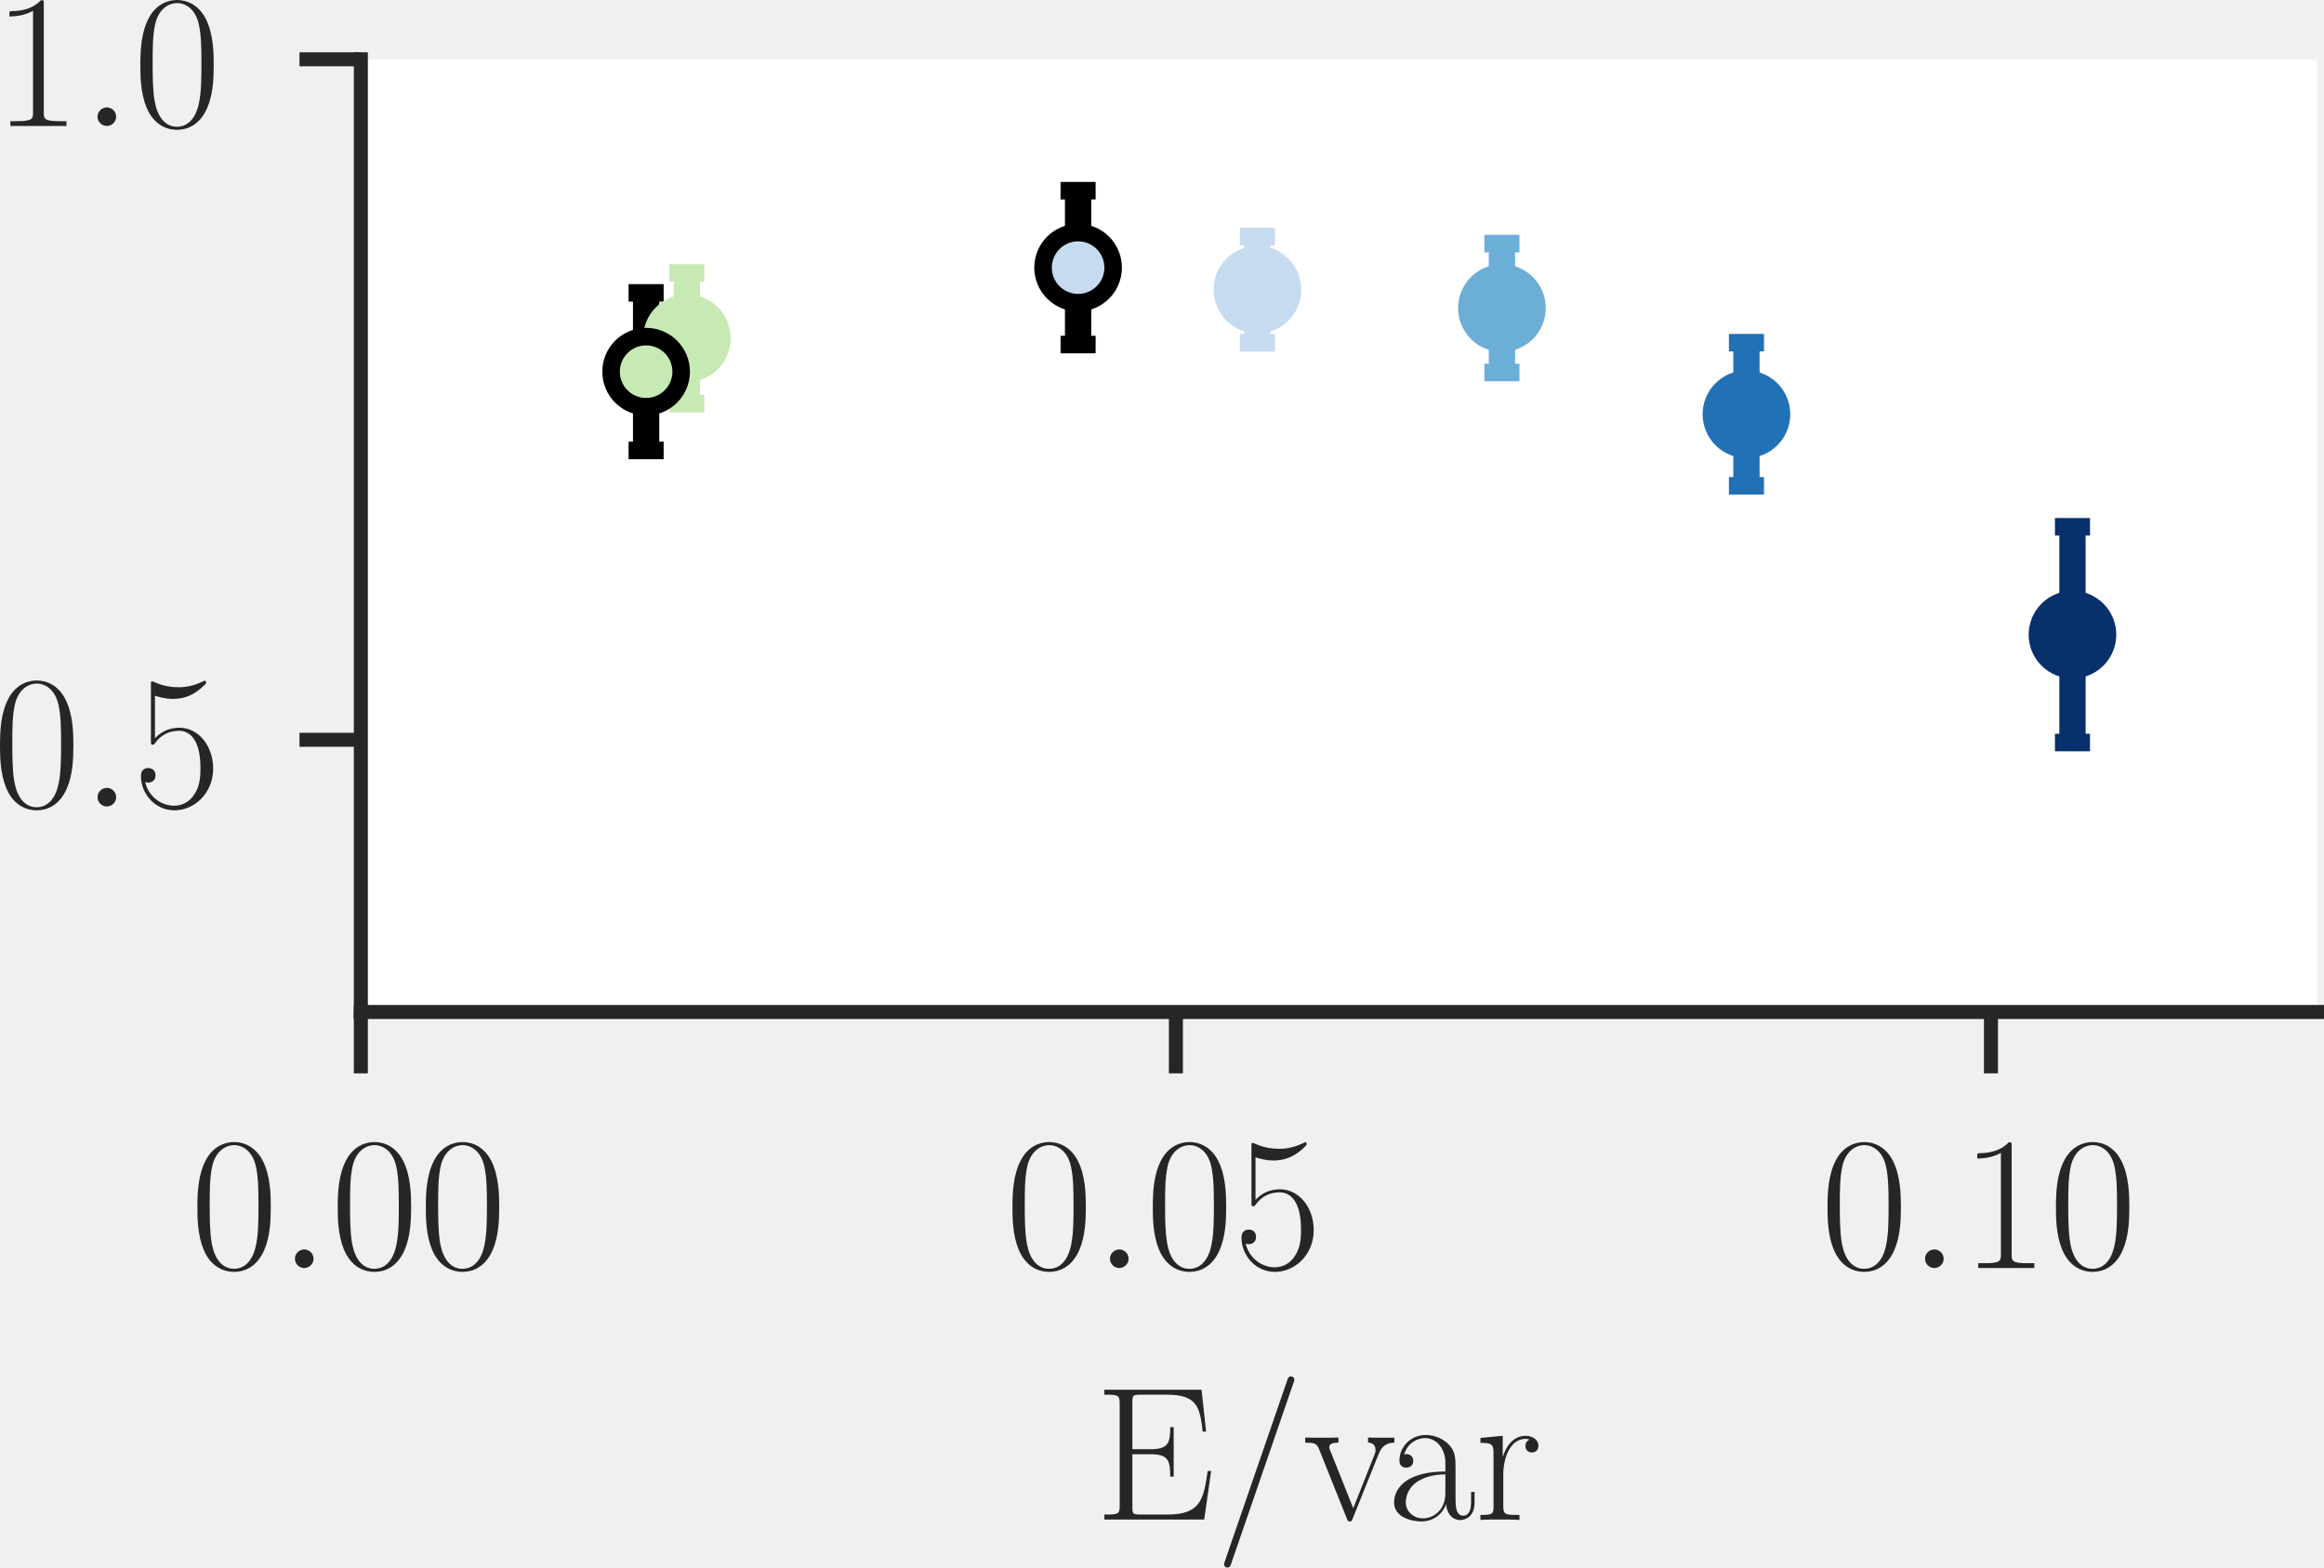
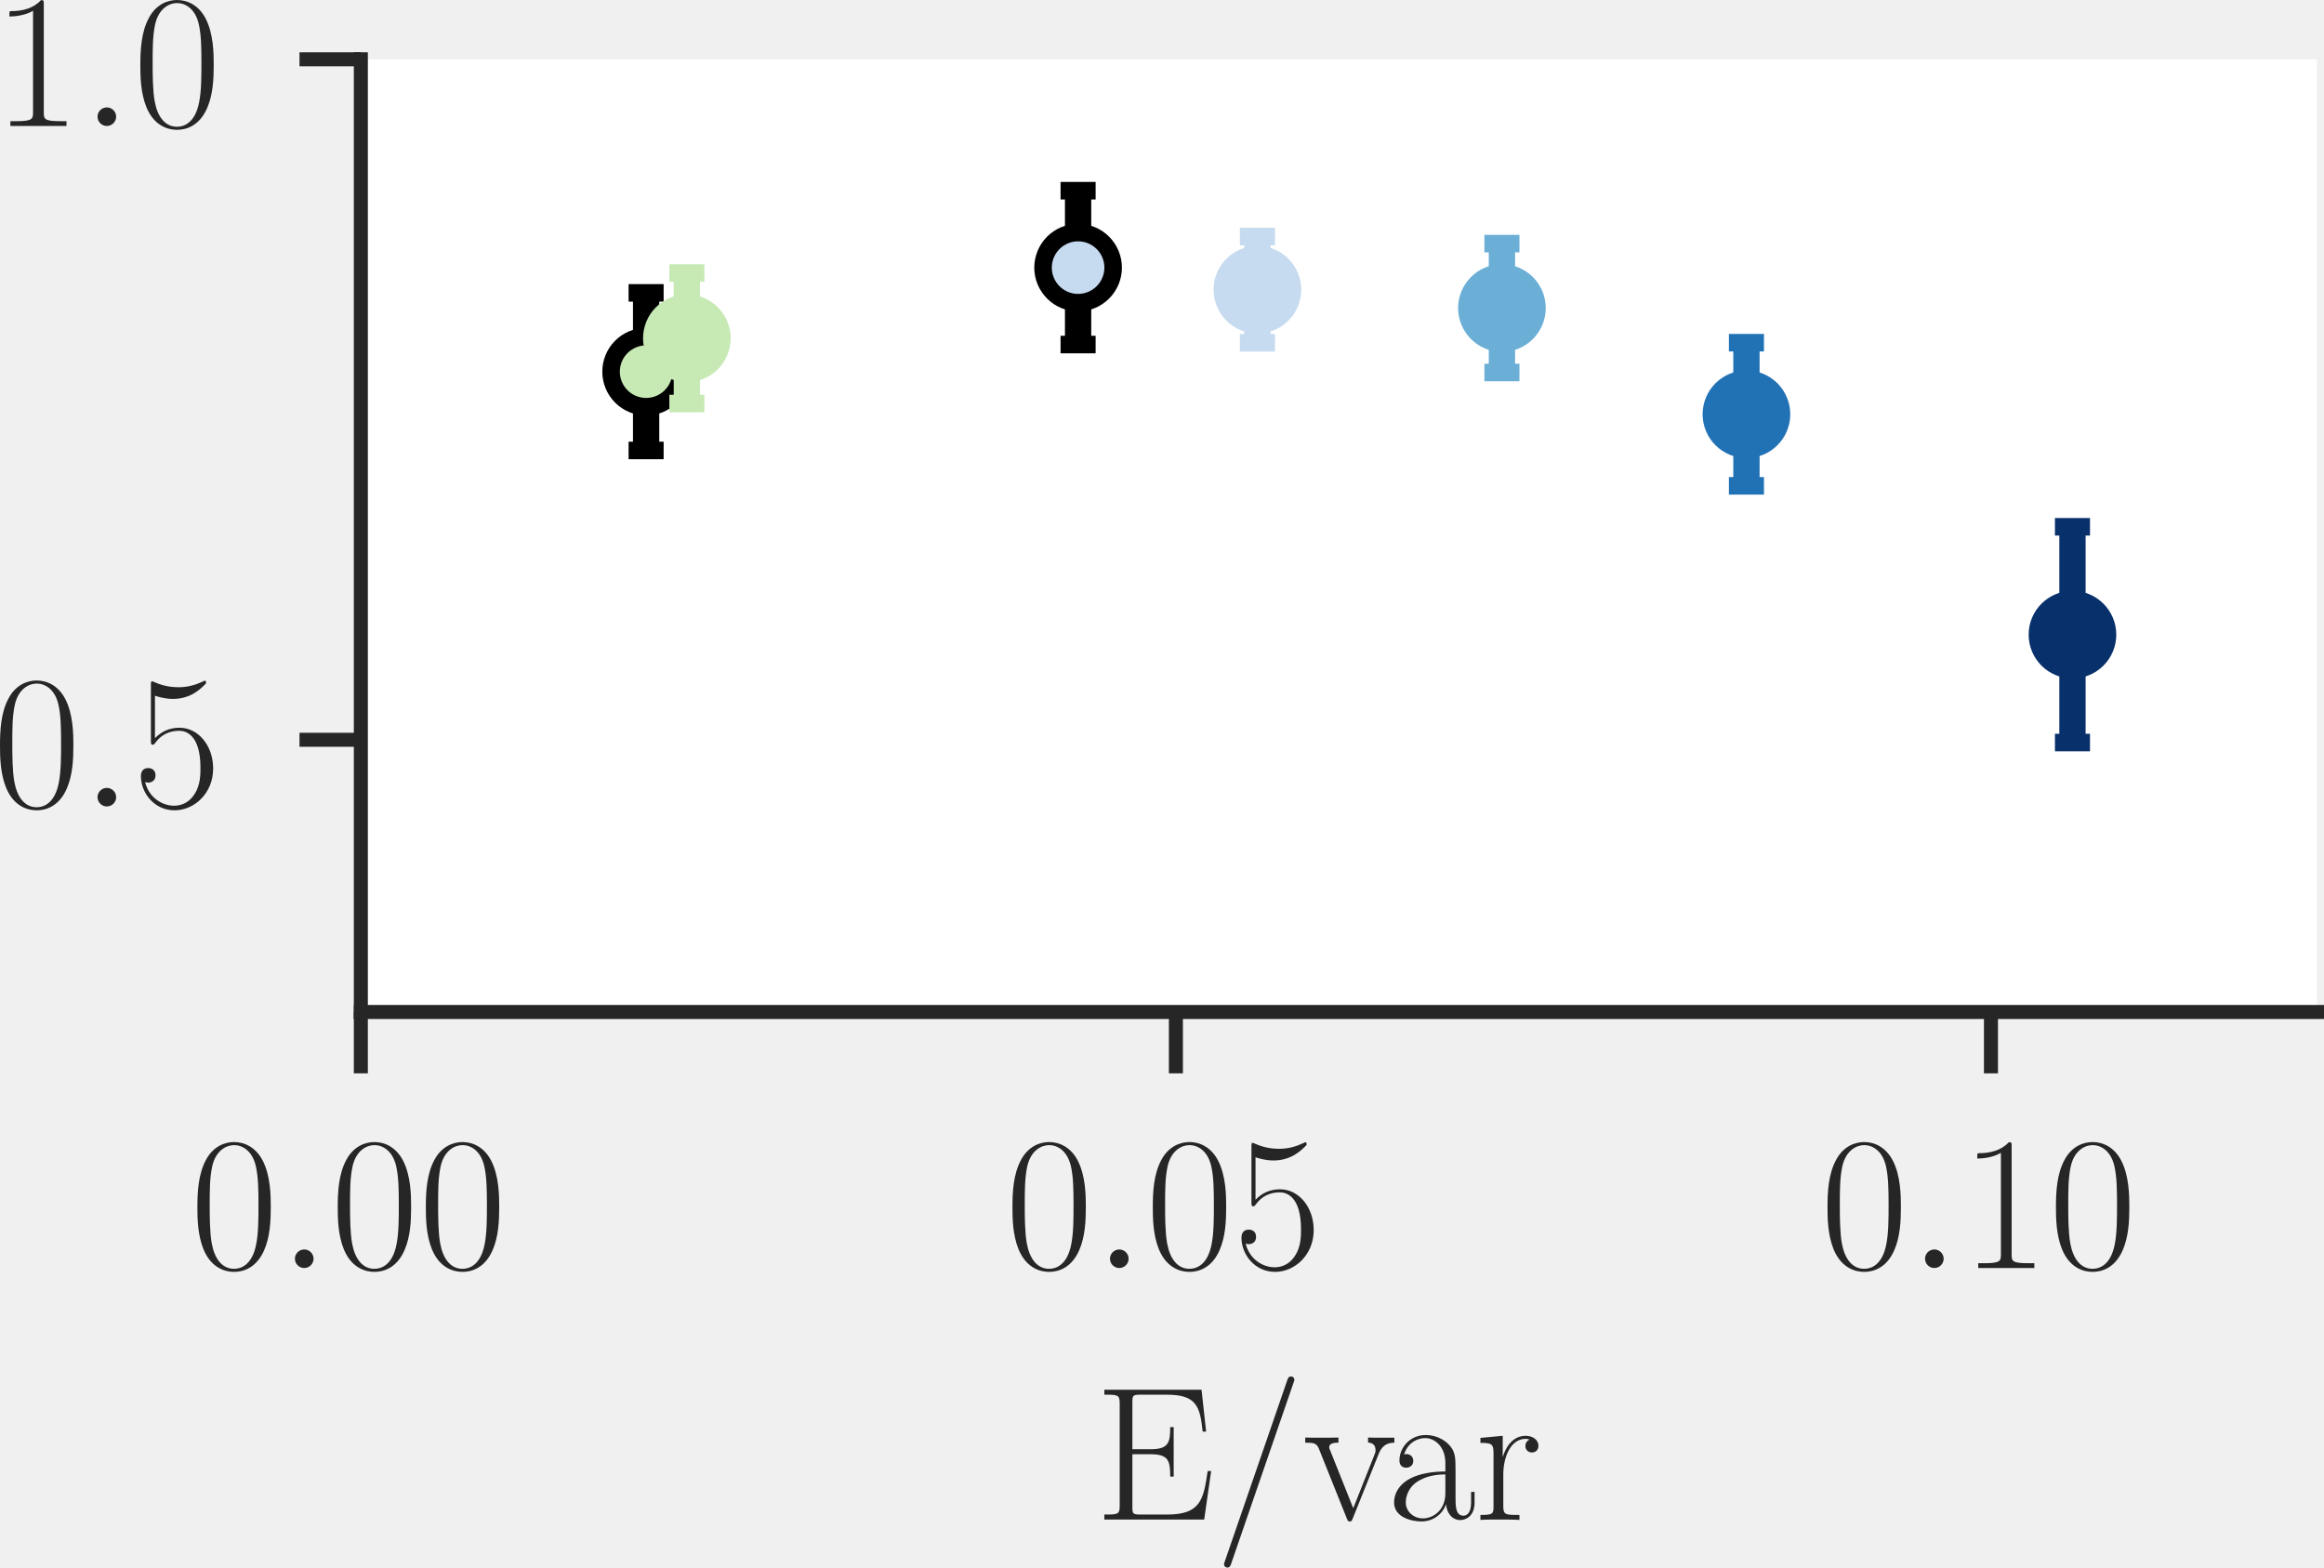
<svg xmlns="http://www.w3.org/2000/svg" xmlns:xlink="http://www.w3.org/1999/xlink" width="132.587pt" height="89.443pt" viewBox="0 0 132.587 89.443" version="1.1" id="svg348">
  <defs id="defs6" style="stroke-linecap:butt;stroke-linejoin:round">
    <style type="text/css" id="style4">*{stroke-linejoin: round; stroke-linecap: butt}</style>
  </defs>
  <g id="patch_2" style="stroke-linecap:butt;stroke-linejoin:round" transform="translate(-21.35734,-7.621991)">
    <path d="M 41.944,65.365 H 153.544 v -54.36 H 41.944 Z" style="fill:#ffffff;stroke-linecap:butt;stroke-linejoin:round" id="path11" />
  </g>
  <g id="matplotlib.axis_1" style="stroke-linecap:butt;stroke-linejoin:round" transform="translate(-21.35734,-7.621991)">
    <g id="xtick_1" style="stroke-linecap:butt;stroke-linejoin:round">
      <g id="line2d_1" style="stroke-linecap:butt;stroke-linejoin:round">
        <defs id="defs15">
          <path id="m05bc36b1c3" d="M 0,0 V 3.5" style="stroke:#262626;stroke-width:0.8;stroke-linecap:butt;stroke-linejoin:round" />
        </defs>
        <g id="g19" style="stroke-linecap:butt;stroke-linejoin:round">
          <use xlink:href="#m05bc36b1c3" x="41.944" y="65.365" style="fill:#262626;stroke:#262626;stroke-width:0.8;stroke-linecap:butt;stroke-linejoin:round" id="use17" width="100%" height="100%" />
        </g>
      </g>
      <g id="text_1" style="stroke-linecap:butt;stroke-linejoin:round">
        <g style="fill:#262626;stroke-linecap:butt;stroke-linejoin:round" transform="matrix(0.11,0,0,-0.11,32.20305,79.97552)" id="g34">
          <defs id="defs24">
            <path id="CMR17-30" d="m 2688,2025 c 0,391 -6,1055 -275,1566 -237,448 -615,607 -947,607 -308,0 -698,-140 -941,-601 C 269,3118 243,2524 243,2025 c 0,-364 7,-919 205,-1406 275,-658 768,-747 1018,-747 294,0 742,121 1004,728 192,442 218,959 218,1425 z M 1466,-26 c -410,0 -653,351 -743,838 -70,376 -70,926 -70,1284 0,492 0,901 83,1291 122,542 480,709 730,709 262,0 601,-173 723,-696 83,-364 89,-793 89,-1304 0,-416 0,-927 -76,-1304 C 2067,95 1690,-26 1466,-26 Z" transform="scale(0.015625)" style="stroke-linecap:butt;stroke-linejoin:round" />
            <path id="CMMI12-3a" d="M 1178,307 C 1178,492 1024,619 870,619 685,619 557,466 557,313 557,128 710,0 864,0 c 186,0 314,153 314,307 z" transform="scale(0.015625)" style="stroke-linecap:butt;stroke-linejoin:round" />
          </defs>
          <use xlink:href="#CMR17-30" transform="scale(0.996264)" id="use26" style="stroke-linecap:butt;stroke-linejoin:round" x="0" y="0" width="100%" height="100%" />
          <use xlink:href="#CMMI12-3a" transform="matrix(0.996264,0,0,0.996264,45.69048,0)" id="use28" style="stroke-linecap:butt;stroke-linejoin:round" x="0" y="0" width="100%" height="100%" />
          <use xlink:href="#CMR17-30" transform="matrix(0.996264,0,0,0.996264,72.78765,0)" id="use30" style="stroke-linecap:butt;stroke-linejoin:round" x="0" y="0" width="100%" height="100%" />
          <use xlink:href="#CMR17-30" transform="matrix(0.996264,0,0,0.996264,118.4781,0)" id="use32" style="stroke-linecap:butt;stroke-linejoin:round" x="0" y="0" width="100%" height="100%" />
        </g>
      </g>
    </g>
    <g id="xtick_2" style="stroke-linecap:butt;stroke-linejoin:round">
      <g id="line2d_2" style="stroke-linecap:butt;stroke-linejoin:round">
        <g id="g40" style="stroke-linecap:butt;stroke-linejoin:round">
          <use xlink:href="#m05bc36b1c3" x="88.444" y="65.365" style="fill:#262626;stroke:#262626;stroke-width:0.8;stroke-linecap:butt;stroke-linejoin:round" id="use38" width="100%" height="100%" />
        </g>
      </g>
      <g id="text_2" style="stroke-linecap:butt;stroke-linejoin:round">
        <g style="fill:#262626;stroke-linecap:butt;stroke-linejoin:round" transform="matrix(0.11,0,0,-0.11,78.70305,79.97552)" id="g54">
          <defs id="defs44">
            <path id="CMR17-35" d="m 730,3692 c 64,-26 326,-108 595,-108 595,0 921,327 1107,516 0,57 0,92 -38,92 -7,0 -20,0 -71,-29 -224,-105 -486,-190 -806,-190 -192,0 -480,26 -794,166 -70,32 -83,32 -89,32 -32,0 -39,-7 -39,-134 V 2203 c 0,-114 0,-146 64,-146 32,0 45,13 77,57 205,287 486,408 806,408 224,0 704,-140 704,-1233 0,-204 0,-574 -192,-868 C 1894,159 1645,25 1370,25 947,25 518,320 403,814 c 26,-7 77,-19 103,-19 83,0 243,45 243,243 0,172 -122,242 -243,242 -148,0 -244,-90 -244,-269 0,-557 442,-1139 1120,-1139 660,0 1287,568 1287,1392 0,766 -499,1360 -1120,1360 -327,0 -602,-121 -819,-350 z" transform="scale(0.015625)" style="stroke-linecap:butt;stroke-linejoin:round" />
          </defs>
          <use xlink:href="#CMR17-30" transform="scale(0.996264)" id="use46" style="stroke-linecap:butt;stroke-linejoin:round" x="0" y="0" width="100%" height="100%" />
          <use xlink:href="#CMMI12-3a" transform="matrix(0.996264,0,0,0.996264,45.69048,0)" id="use48" style="stroke-linecap:butt;stroke-linejoin:round" x="0" y="0" width="100%" height="100%" />
          <use xlink:href="#CMR17-30" transform="matrix(0.996264,0,0,0.996264,72.78765,0)" id="use50" style="stroke-linecap:butt;stroke-linejoin:round" x="0" y="0" width="100%" height="100%" />
          <use xlink:href="#CMR17-35" transform="matrix(0.996264,0,0,0.996264,118.4781,0)" id="use52" style="stroke-linecap:butt;stroke-linejoin:round" x="0" y="0" width="100%" height="100%" />
        </g>
      </g>
    </g>
    <g id="xtick_3" style="stroke-linecap:butt;stroke-linejoin:round">
      <g id="line2d_3" style="stroke-linecap:butt;stroke-linejoin:round">
        <g id="g60" style="stroke-linecap:butt;stroke-linejoin:round">
          <use xlink:href="#m05bc36b1c3" x="134.944" y="65.365" style="fill:#262626;stroke:#262626;stroke-width:0.8;stroke-linecap:butt;stroke-linejoin:round" id="use58" width="100%" height="100%" />
        </g>
      </g>
      <g id="text_3" style="stroke-linecap:butt;stroke-linejoin:round">
        <g style="fill:#262626;stroke-linecap:butt;stroke-linejoin:round" transform="matrix(0.11,0,0,-0.11,125.2031,79.97552)" id="g74">
          <defs id="defs64">
            <path id="CMR17-31" d="m 1702,4058 c 0,134 -6,134 -96,134 -249,-276 -627,-365 -985,-365 -19,0 -51,0 -58,-19 -6,-13 -6,-26 -6,-160 198,0 531,38 787,191 V 461 C 1344,236 1331,160 781,160 H 589 V 0 c 307,0 627,0 934,0 307,0 627,0 935,0 v 160 h -192 c -551,0 -564,70 -564,298 z" transform="scale(0.015625)" style="stroke-linecap:butt;stroke-linejoin:round" />
          </defs>
          <use xlink:href="#CMR17-30" transform="scale(0.996264)" id="use66" style="stroke-linecap:butt;stroke-linejoin:round" x="0" y="0" width="100%" height="100%" />
          <use xlink:href="#CMMI12-3a" transform="matrix(0.996264,0,0,0.996264,45.69048,0)" id="use68" style="stroke-linecap:butt;stroke-linejoin:round" x="0" y="0" width="100%" height="100%" />
          <use xlink:href="#CMR17-31" transform="matrix(0.996264,0,0,0.996264,72.78765,0)" id="use70" style="stroke-linecap:butt;stroke-linejoin:round" x="0" y="0" width="100%" height="100%" />
          <use xlink:href="#CMR17-30" transform="matrix(0.996264,0,0,0.996264,118.4781,0)" id="use72" style="stroke-linecap:butt;stroke-linejoin:round" x="0" y="0" width="100%" height="100%" />
        </g>
      </g>
    </g>
    <g id="text_4" style="stroke-linecap:butt;stroke-linejoin:round">
      <g style="fill:#262626;stroke-linecap:butt;stroke-linejoin:round" transform="matrix(0.11,0,0,-0.11,83.80212,94.32559)" id="g95">
        <defs id="defs83">
          <path id="CMR17-45" d="M 3885,1615 H 3770 C 3629,676 3546,166 2419,166 h -889 c -256,0 -269,31 -269,248 v 1762 h 601 c 602,0 660,-216 660,-746 h 115 v 1651 h -115 c 0,-524 -58,-739 -660,-739 h -601 v 1571 c 0,215 13,247 269,247 h 876 c 992,0 1108,-391 1197,-1231 h 115 L 3565,4325 H 326 v -165 c 442,0 512,0 512,-286 V 451 C 838,166 768,166 326,166 V 0 h 3328 z" transform="scale(0.015625)" style="stroke-linecap:butt;stroke-linejoin:round" />
          <path id="CMR17-2f" d="m 2605,4545 c 32,82 32,95 32,108 0,76 -58,115 -109,115 -77,0 -102,-51 -128,-128 L 326,-1377 c -32,-83 -32,-96 -32,-109 0,-76 58,-114 109,-114 77,0 103,51 128,127 z" transform="scale(0.015625)" style="stroke-linecap:butt;stroke-linejoin:round" />
          <path id="CMR17-76" d="m 2502,2163 c 58,141 160,397 532,397 v 166 c -122,0 -282,0 -404,0 -134,0 -345,0 -473,6 v -166 c 160,-13 249,-89 249,-255 0,-58 0,-71 -38,-160 L 1664,377 902,2286 c -38,83 -38,95 -38,121 0,153 211,153 307,153 v 172 c -153,-6 -435,-6 -595,-6 -173,0 -371,0 -512,6 v -172 c 243,0 378,0 454,-198 L 1446,44 c 39,-95 45,-108 103,-108 57,0 64,13 102,108 z" transform="scale(0.015625)" style="stroke-linecap:butt;stroke-linejoin:round" />
          <path id="CMR17-61" d="m 2304,1653 c 0,419 0,641 -269,890 -237,209 -512,273 -729,273 -506,0 -871,-409 -871,-845 0,-243 192,-243 231,-243 83,0 230,50 230,226 0,158 -122,227 -230,227 -26,0 -58,-7 -77,-13 134,424 480,546 704,546 320,0 672,-285 672,-829 V 1600 C 1587,1600 1133,1549 774,1357 371,1133 256,813 256,570 256,77 832,-64 1171,-64 c 352,0 679,203 819,575 13,-278 192,-529 474,-529 134,0 474,88 474,585 V 920 H 2822 V 562 c 0,-384 -172,-434 -256,-434 -262,0 -262,330 -262,610 z M 1965,870 C 1965,317 1568,38 1216,38 896,38 646,275 646,570 c 0,191 84,530 455,735 307,173 659,199 864,199 z" transform="scale(0.015625)" style="stroke-linecap:butt;stroke-linejoin:round" />
          <path id="CMR17-72" d="m 960,1497 c 0,615 262,1191 742,1191 45,0 90,-6 135,-26 0,0 -141,-45 -141,-210 0,-154 122,-218 218,-218 76,0 217,45 217,224 0,205 -205,332 -422,332 -487,0 -698,-473 -762,-697 h -6 v 697 l -743,-70 v -166 c 378,0 436,-39 436,-346 V 428 C 634,184 608,153 198,153 V -13 C 352,0 646,0 813,0 c 185,0 512,0 685,-13 v 166 c -461,0 -538,0 -538,287 z" transform="scale(0.015625)" style="stroke-linecap:butt;stroke-linejoin:round" />
        </defs>
        <use xlink:href="#CMR17-45" transform="scale(0.996264)" id="use85" style="stroke-linecap:butt;stroke-linejoin:round" x="0" y="0" width="100%" height="100%" />
        <use xlink:href="#CMR17-2f" transform="matrix(0.996264,0,0,0.996264,62.5863,0)" id="use87" style="stroke-linecap:butt;stroke-linejoin:round" x="0" y="0" width="100%" height="100%" />
        <use xlink:href="#CMR17-76" transform="matrix(0.996264,0,0,0.996264,108.2768,0)" id="use89" style="stroke-linecap:butt;stroke-linejoin:round" x="0" y="0" width="100%" height="100%" />
        <use xlink:href="#CMR17-61" transform="matrix(0.996264,0,0,0.996264,151.3649,0)" id="use91" style="stroke-linecap:butt;stroke-linejoin:round" x="0" y="0" width="100%" height="100%" />
        <use xlink:href="#CMR17-72" transform="matrix(0.996264,0,0,0.996264,197.0554,0)" id="use93" style="stroke-linecap:butt;stroke-linejoin:round" x="0" y="0" width="100%" height="100%" />
      </g>
    </g>
  </g>
  <g style="stroke-linecap:butt;stroke-linejoin:round" id="ytick_1" transform="translate(-21.35734,-7.621991)">
    <g style="stroke-linecap:butt;stroke-linejoin:round" id="line2d_4">
      <defs id="defs100">
        <path style="stroke:#262626;stroke-width:0.8;stroke-linecap:butt;stroke-linejoin:round" d="M 0,0 H -3.5" id="m9521859096" />
      </defs>
      <g style="stroke-linecap:butt;stroke-linejoin:round" id="g104">
        <use height="100%" width="100%" id="use102" style="fill:#262626;stroke:#262626;stroke-width:0.8;stroke-linecap:butt;stroke-linejoin:round" y="49.834" x="41.944" xlink:href="#m9521859096" />
      </g>
    </g>
    <g style="stroke-linecap:butt;stroke-linejoin:round" id="text_5">
      <g id="g113" transform="matrix(0.11,0,0,-0.11,20.94124,53.63892)" style="fill:#262626;stroke-linecap:butt;stroke-linejoin:round">
        <use height="100%" width="100%" y="0" x="0" style="stroke-linecap:butt;stroke-linejoin:round" id="use107" transform="scale(0.996264)" xlink:href="#CMR17-30" />
        <use height="100%" width="100%" y="0" x="0" style="stroke-linecap:butt;stroke-linejoin:round" id="use109" transform="matrix(0.996264,0,0,0.996264,45.69048,0)" xlink:href="#CMMI12-3a" />
        <use height="100%" width="100%" y="0" x="0" style="stroke-linecap:butt;stroke-linejoin:round" id="use111" transform="matrix(0.996264,0,0,0.996264,72.78765,0)" xlink:href="#CMR17-35" />
      </g>
    </g>
  </g>
  <g style="stroke-linecap:butt;stroke-linejoin:round" id="ytick_2" transform="translate(-21.35734,-7.621991)">
    <g style="stroke-linecap:butt;stroke-linejoin:round" id="line2d_5">
      <g style="stroke-linecap:butt;stroke-linejoin:round" id="g119">
        <use height="100%" width="100%" id="use117" style="fill:#262626;stroke:#262626;stroke-width:0.8;stroke-linecap:butt;stroke-linejoin:round" y="11.005" x="41.944" xlink:href="#m9521859096" />
      </g>
    </g>
    <g style="stroke-linecap:butt;stroke-linejoin:round" id="text_6">
      <g id="g128" transform="matrix(0.11,0,0,-0.11,20.94124,14.81035)" style="fill:#262626;stroke-linecap:butt;stroke-linejoin:round">
        <use height="100%" width="100%" y="0" x="0" style="stroke-linecap:butt;stroke-linejoin:round" id="use122" transform="scale(0.996264)" xlink:href="#CMR17-31" />
        <use height="100%" width="100%" y="0" x="0" style="stroke-linecap:butt;stroke-linejoin:round" id="use124" transform="matrix(0.996264,0,0,0.996264,45.69048,0)" xlink:href="#CMMI12-3a" />
        <use height="100%" width="100%" y="0" x="0" style="stroke-linecap:butt;stroke-linejoin:round" id="use126" transform="matrix(0.996264,0,0,0.996264,72.78765,0)" xlink:href="#CMR17-30" />
      </g>
    </g>
  </g>
  <g id="LineCollection_1" style="stroke-linecap:butt;stroke-linejoin:round" transform="translate(-21.35734,-7.621991)">
    <path d="M 93.094,27.182 V 21.12" clip-path="url(#p664a59dde6)" style="fill:none;stroke:#c6dbef;stroke-width:1.5;stroke-linecap:butt;stroke-linejoin:round" id="path159" />
  </g>
  <g id="line2d_6" style="stroke-linecap:butt;stroke-linejoin:round" transform="translate(-21.35734,-7.621991)">
    <defs id="defs163">
      <path id="mf91f50067f" d="M 1,0 H -1" style="stroke:#c6dbef;stroke-linecap:butt;stroke-linejoin:round" />
    </defs>
    <g clip-path="url(#p664a59dde6)" id="g167" style="stroke-linecap:butt;stroke-linejoin:round">
      <use xlink:href="#mf91f50067f" x="93.094" y="27.182" style="fill:#c6dbef;stroke:#c6dbef;stroke-linecap:butt;stroke-linejoin:round" id="use165" width="100%" height="100%" />
    </g>
  </g>
  <g id="line2d_7" style="stroke-linecap:butt;stroke-linejoin:round" transform="translate(-21.35734,-7.621991)">
    <g clip-path="url(#p664a59dde6)" id="g172" style="stroke-linecap:butt;stroke-linejoin:round">
      <use xlink:href="#mf91f50067f" x="93.094" y="21.12" style="fill:#c6dbef;stroke:#c6dbef;stroke-linecap:butt;stroke-linejoin:round" id="use170" width="100%" height="100%" />
    </g>
  </g>
  <g id="LineCollection_2" style="stroke-linecap:butt;stroke-linejoin:round" transform="translate(-21.35734,-7.621991)">
    <path d="M 107.044,28.875 V 21.523" clip-path="url(#p664a59dde6)" style="fill:none;stroke:#6baed6;stroke-width:1.5;stroke-linecap:butt;stroke-linejoin:round" id="path175" />
  </g>
  <g id="line2d_8" style="stroke-linecap:butt;stroke-linejoin:round" transform="translate(-21.35734,-7.621991)">
    <defs id="defs179">
      <path id="mf071967196" d="M 1,0 H -1" style="stroke:#6baed6;stroke-linecap:butt;stroke-linejoin:round" />
    </defs>
    <g clip-path="url(#p664a59dde6)" id="g183" style="stroke-linecap:butt;stroke-linejoin:round">
      <use xlink:href="#mf071967196" x="107.044" y="28.875" style="fill:#6baed6;stroke:#6baed6;stroke-linecap:butt;stroke-linejoin:round" id="use181" width="100%" height="100%" />
    </g>
  </g>
  <g id="line2d_9" style="stroke-linecap:butt;stroke-linejoin:round" transform="translate(-21.35734,-7.621991)">
    <g clip-path="url(#p664a59dde6)" id="g188" style="stroke-linecap:butt;stroke-linejoin:round">
      <use xlink:href="#mf071967196" x="107.044" y="21.523" style="fill:#6baed6;stroke:#6baed6;stroke-linecap:butt;stroke-linejoin:round" id="use186" width="100%" height="100%" />
    </g>
  </g>
  <g id="LineCollection_3" style="stroke-linecap:butt;stroke-linejoin:round" transform="translate(-21.35734,-7.621991)">
    <path d="M 120.994,35.342 V 27.176" clip-path="url(#p664a59dde6)" style="fill:none;stroke:#2171b5;stroke-width:1.5;stroke-linecap:butt;stroke-linejoin:round" id="path191" />
  </g>
  <g id="line2d_10" style="stroke-linecap:butt;stroke-linejoin:round" transform="translate(-21.35734,-7.621991)">
    <defs id="defs195">
      <path id="mddb94c5692" d="M 1,0 H -1" style="stroke:#2171b5;stroke-linecap:butt;stroke-linejoin:round" />
    </defs>
    <g clip-path="url(#p664a59dde6)" id="g199" style="stroke-linecap:butt;stroke-linejoin:round">
      <use xlink:href="#mddb94c5692" x="120.994" y="35.342" style="fill:#2171b5;stroke:#2171b5;stroke-linecap:butt;stroke-linejoin:round" id="use197" width="100%" height="100%" />
    </g>
  </g>
  <g id="line2d_11" style="stroke-linecap:butt;stroke-linejoin:round" transform="translate(-21.35734,-7.621991)">
    <g clip-path="url(#p664a59dde6)" id="g204" style="stroke-linecap:butt;stroke-linejoin:round">
      <use xlink:href="#mddb94c5692" x="120.994" y="27.176" style="fill:#2171b5;stroke:#2171b5;stroke-linecap:butt;stroke-linejoin:round" id="use202" width="100%" height="100%" />
    </g>
  </g>
  <g id="LineCollection_4" style="stroke-linecap:butt;stroke-linejoin:round" transform="translate(-21.35734,-7.621991)">
    <path d="M 139.594,49.99 V 37.68" clip-path="url(#p664a59dde6)" style="fill:none;stroke:#08306b;stroke-width:1.5;stroke-linecap:butt;stroke-linejoin:round" id="path207" />
  </g>
  <g id="line2d_12" style="stroke-linecap:butt;stroke-linejoin:round" transform="translate(-21.35734,-7.621991)">
    <defs id="defs211">
      <path id="ma9f8ab4a6b" d="M 1,0 H -1" style="stroke:#08306b;stroke-linecap:butt;stroke-linejoin:round" />
    </defs>
    <g clip-path="url(#p664a59dde6)" id="g215" style="stroke-linecap:butt;stroke-linejoin:round">
      <use xlink:href="#ma9f8ab4a6b" x="139.594" y="49.99" style="fill:#08306b;stroke:#08306b;stroke-linecap:butt;stroke-linejoin:round" id="use213" width="100%" height="100%" />
    </g>
  </g>
  <g id="line2d_13" style="stroke-linecap:butt;stroke-linejoin:round" transform="translate(-21.35734,-7.621991)">
    <g clip-path="url(#p664a59dde6)" id="g220" style="stroke-linecap:butt;stroke-linejoin:round">
      <use xlink:href="#ma9f8ab4a6b" x="139.594" y="37.68" style="fill:#08306b;stroke:#08306b;stroke-linecap:butt;stroke-linejoin:round" id="use218" width="100%" height="100%" />
    </g>
  </g>
-   <g id="LineCollection_5" style="stroke-linecap:butt;stroke-linejoin:round" transform="translate(-21.35734,-7.621991)">
-     <path d="M 60.544,30.648 V 23.197" clip-path="url(#p664a59dde6)" style="fill:none;stroke:#c7e9b4;stroke-width:1.5;stroke-linecap:butt;stroke-linejoin:round" id="path223" />
-   </g>
-   <g id="line2d_14" style="stroke-linecap:butt;stroke-linejoin:round" transform="translate(-21.35734,-7.621991)">
-     <defs id="defs227">
-       <path id="m70ec0111ff" d="M 1,0 H -1" style="stroke:#c7e9b4;stroke-linecap:butt;stroke-linejoin:round" />
-     </defs>
-     <g clip-path="url(#p664a59dde6)" id="g231" style="stroke-linecap:butt;stroke-linejoin:round">
-       <use xlink:href="#m70ec0111ff" x="60.544" y="30.648" style="fill:#c7e9b4;stroke:#c7e9b4;stroke-linecap:butt;stroke-linejoin:round" id="use229" width="100%" height="100%" />
-     </g>
-   </g>
  <g id="line2d_15" style="stroke-linecap:butt;stroke-linejoin:round" transform="translate(-21.35734,-7.621991)">
    <g clip-path="url(#p664a59dde6)" id="g236" style="stroke-linecap:butt;stroke-linejoin:round">
      <use xlink:href="#m70ec0111ff" x="60.544" y="23.197" style="fill:#c7e9b4;stroke:#c7e9b4;stroke-linecap:butt;stroke-linejoin:round" id="use234" width="100%" height="100%" />
    </g>
  </g>
  <g id="LineCollection_6" style="stroke-linecap:butt;stroke-linejoin:round" transform="translate(-21.35734,-7.621991)">
    <path d="M 82.864,27.283 V 18.502" clip-path="url(#p664a59dde6)" style="fill:none;stroke:#000000;stroke-width:1.5;stroke-linecap:butt;stroke-linejoin:round" id="path239" />
  </g>
  <g id="line2d_16" style="stroke-linecap:butt;stroke-linejoin:round" transform="translate(-21.35734,-7.621991)">
    <defs id="defs243">
      <path id="ma777d93133" d="M 1,0 H -1" style="stroke:#000000;stroke-linecap:butt;stroke-linejoin:round" />
    </defs>
    <g clip-path="url(#p664a59dde6)" id="g247" style="stroke-linecap:butt;stroke-linejoin:round">
      <use xlink:href="#ma777d93133" x="82.864" y="27.283" style="stroke:#000000;stroke-linecap:butt;stroke-linejoin:round" id="use245" width="100%" height="100%" />
    </g>
  </g>
  <g id="line2d_17" style="stroke-linecap:butt;stroke-linejoin:round" transform="translate(-21.35734,-7.621991)">
    <g clip-path="url(#p664a59dde6)" id="g252" style="stroke-linecap:butt;stroke-linejoin:round">
      <use xlink:href="#ma777d93133" x="82.864" y="18.502" style="stroke:#000000;stroke-linecap:butt;stroke-linejoin:round" id="use250" width="100%" height="100%" />
    </g>
  </g>
  <g id="LineCollection_7" style="stroke-linecap:butt;stroke-linejoin:round" transform="translate(-21.35734,-7.621991)">
    <path d="M 58.219,33.325 V 24.332" clip-path="url(#p664a59dde6)" style="fill:none;stroke:#000000;stroke-width:1.5;stroke-linecap:butt;stroke-linejoin:round" id="path255" />
  </g>
  <g id="line2d_18" style="stroke-linecap:butt;stroke-linejoin:round" transform="translate(-21.35734,-7.621991)">
    <g clip-path="url(#p664a59dde6)" id="g260" style="stroke-linecap:butt;stroke-linejoin:round">
      <use xlink:href="#ma777d93133" x="58.219" y="33.325" style="stroke:#000000;stroke-linecap:butt;stroke-linejoin:round" id="use258" width="100%" height="100%" />
    </g>
  </g>
  <g id="line2d_19" style="stroke-linecap:butt;stroke-linejoin:round" transform="translate(-21.35734,-7.621991)">
    <g clip-path="url(#p664a59dde6)" id="g265" style="stroke-linecap:butt;stroke-linejoin:round">
      <use xlink:href="#ma777d93133" x="58.219" y="24.332" style="stroke:#000000;stroke-linecap:butt;stroke-linejoin:round" id="use263" width="100%" height="100%" />
    </g>
  </g>
  <g id="line2d_20" style="stroke-linecap:butt;stroke-linejoin:round" transform="translate(-21.35734,-7.621991)">
    <path d="M 93.094,24.151" clip-path="url(#p664a59dde6)" style="fill:none;stroke:#c6dbef;stroke-width:1.5;stroke-linecap:round;stroke-linejoin:round" id="path268" />
    <defs id="defs271">
      <path id="m455987566b" d="M 0,2 C 0.53,2 1.039,1.789 1.414,1.414 1.789,1.039 2,0.53 2,0 2,-0.53 1.789,-1.039 1.414,-1.414 1.039,-1.789 0.53,-2 0,-2 -0.53,-2 -1.039,-1.789 -1.414,-1.414 -1.789,-1.039 -2,-0.53 -2,0 -2,0.53 -1.789,1.039 -1.414,1.414 -1.039,1.789 -0.53,2 0,2 Z" style="stroke:#c6dbef;stroke-linecap:butt;stroke-linejoin:round" />
    </defs>
    <g clip-path="url(#p664a59dde6)" id="g275" style="stroke-linecap:butt;stroke-linejoin:round">
      <use xlink:href="#m455987566b" x="93.094" y="24.151" style="fill:#c6dbef;stroke:#c6dbef;stroke-linecap:butt;stroke-linejoin:round" id="use273" width="100%" height="100%" />
    </g>
  </g>
  <g id="line2d_21" style="stroke-linecap:butt;stroke-linejoin:round" transform="translate(-21.35734,-7.621991)">
    <path d="M 107.044,25.199" clip-path="url(#p664a59dde6)" style="fill:none;stroke:#6baed6;stroke-width:1.5;stroke-linecap:round;stroke-linejoin:round" id="path278" />
    <defs id="defs281">
      <path id="mdea0352d33" d="M 0,2 C 0.53,2 1.039,1.789 1.414,1.414 1.789,1.039 2,0.53 2,0 2,-0.53 1.789,-1.039 1.414,-1.414 1.039,-1.789 0.53,-2 0,-2 -0.53,-2 -1.039,-1.789 -1.414,-1.414 -1.789,-1.039 -2,-0.53 -2,0 -2,0.53 -1.789,1.039 -1.414,1.414 -1.039,1.789 -0.53,2 0,2 Z" style="stroke:#6baed6;stroke-linecap:butt;stroke-linejoin:round" />
    </defs>
    <g clip-path="url(#p664a59dde6)" id="g285" style="stroke-linecap:butt;stroke-linejoin:round">
      <use xlink:href="#mdea0352d33" x="107.044" y="25.199" style="fill:#6baed6;stroke:#6baed6;stroke-linecap:butt;stroke-linejoin:round" id="use283" width="100%" height="100%" />
    </g>
  </g>
  <g id="line2d_22" style="stroke-linecap:butt;stroke-linejoin:round" transform="translate(-21.35734,-7.621991)">
    <path d="M 120.994,31.259" clip-path="url(#p664a59dde6)" style="fill:none;stroke:#2171b5;stroke-width:1.5;stroke-linecap:round;stroke-linejoin:round" id="path288" />
    <defs id="defs291">
      <path id="mc3c77d17a3" d="M 0,2 C 0.53,2 1.039,1.789 1.414,1.414 1.789,1.039 2,0.53 2,0 2,-0.53 1.789,-1.039 1.414,-1.414 1.039,-1.789 0.53,-2 0,-2 -0.53,-2 -1.039,-1.789 -1.414,-1.414 -1.789,-1.039 -2,-0.53 -2,0 -2,0.53 -1.789,1.039 -1.414,1.414 -1.039,1.789 -0.53,2 0,2 Z" style="stroke:#2171b5;stroke-linecap:butt;stroke-linejoin:round" />
    </defs>
    <g clip-path="url(#p664a59dde6)" id="g295" style="stroke-linecap:butt;stroke-linejoin:round">
      <use xlink:href="#mc3c77d17a3" x="120.994" y="31.259" style="fill:#2171b5;stroke:#2171b5;stroke-linecap:butt;stroke-linejoin:round" id="use293" width="100%" height="100%" />
    </g>
  </g>
  <g id="line2d_23" style="stroke-linecap:butt;stroke-linejoin:round" transform="translate(-21.35734,-7.621991)">
    <path d="M 139.594,43.835" clip-path="url(#p664a59dde6)" style="fill:none;stroke:#08306b;stroke-width:1.5;stroke-linecap:round;stroke-linejoin:round" id="path298" />
    <defs id="defs301">
      <path id="m5d7684fe4d" d="M 0,2 C 0.53,2 1.039,1.789 1.414,1.414 1.789,1.039 2,0.53 2,0 2,-0.53 1.789,-1.039 1.414,-1.414 1.039,-1.789 0.53,-2 0,-2 -0.53,-2 -1.039,-1.789 -1.414,-1.414 -1.789,-1.039 -2,-0.53 -2,0 -2,0.53 -1.789,1.039 -1.414,1.414 -1.039,1.789 -0.53,2 0,2 Z" style="stroke:#08306b;stroke-linecap:butt;stroke-linejoin:round" />
    </defs>
    <g clip-path="url(#p664a59dde6)" id="g305" style="stroke-linecap:butt;stroke-linejoin:round">
      <use xlink:href="#m5d7684fe4d" x="139.594" y="43.835" style="fill:#08306b;stroke:#08306b;stroke-linecap:butt;stroke-linejoin:round" id="use303" width="100%" height="100%" />
-     </g>
-   </g>
-   <g id="line2d_24" style="stroke-linecap:butt;stroke-linejoin:round" transform="translate(-21.35734,-7.621991)">
-     <path d="M 60.544,26.923" clip-path="url(#p664a59dde6)" style="fill:none;stroke:#c7e9b4;stroke-width:1.5;stroke-linecap:round;stroke-linejoin:round" id="path308" />
-     <defs id="defs311">
-       <path id="m6ba9326b6b" d="M 0,2 C 0.53,2 1.039,1.789 1.414,1.414 1.789,1.039 2,0.53 2,0 2,-0.53 1.789,-1.039 1.414,-1.414 1.039,-1.789 0.53,-2 0,-2 -0.53,-2 -1.039,-1.789 -1.414,-1.414 -1.789,-1.039 -2,-0.53 -2,0 -2,0.53 -1.789,1.039 -1.414,1.414 -1.039,1.789 -0.53,2 0,2 Z" style="stroke:#c7e9b4;stroke-linecap:butt;stroke-linejoin:round" />
-     </defs>
-     <g clip-path="url(#p664a59dde6)" id="g315" style="stroke-linecap:butt;stroke-linejoin:round">
-       <use xlink:href="#m6ba9326b6b" x="60.544" y="26.923" style="fill:#c7e9b4;stroke:#c7e9b4;stroke-linecap:butt;stroke-linejoin:round" id="use313" width="100%" height="100%" />
    </g>
  </g>
  <g id="line2d_25" style="fill:#c6dbef;fill-opacity:1;stroke-linecap:butt;stroke-linejoin:round" transform="translate(-21.35734,-7.621991)">
    <path d="M 82.864,22.892" clip-path="url(#p664a59dde6)" style="fill:#c6dbef;fill-opacity:1;stroke:#000000;stroke-width:1.5;stroke-linecap:round;stroke-linejoin:round" id="path318" />
    <defs id="defs321">
      <path id="m288ee96cc1" d="M 0,2 C 0.53,2 1.039,1.789 1.414,1.414 1.789,1.039 2,0.53 2,0 2,-0.53 1.789,-1.039 1.414,-1.414 1.039,-1.789 0.53,-2 0,-2 -0.53,-2 -1.039,-1.789 -1.414,-1.414 -1.789,-1.039 -2,-0.53 -2,0 -2,0.53 -1.789,1.039 -1.414,1.414 -1.039,1.789 -0.53,2 0,2 Z" style="stroke:#000000;stroke-linecap:butt;stroke-linejoin:round" />
    </defs>
    <g clip-path="url(#p664a59dde6)" id="g325" style="fill:#c6dbef;fill-opacity:1;stroke-linecap:butt;stroke-linejoin:round">
      <use xlink:href="#m288ee96cc1" x="82.864" y="22.892" style="fill:#c6dbef;fill-opacity:1;stroke:#000000;stroke-linecap:butt;stroke-linejoin:round" id="use323" width="100%" height="100%" />
    </g>
  </g>
  <g id="line2d_26" style="fill:#c7e9b4;fill-opacity:1;stroke-linecap:butt;stroke-linejoin:round" transform="translate(-21.35734,-7.621991)">
    <path d="M 58.219,28.829" clip-path="url(#p664a59dde6)" style="fill:#c7e9b4;fill-opacity:1;stroke:#000000;stroke-width:1.5;stroke-linecap:round;stroke-linejoin:round" id="path328" />
    <g clip-path="url(#p664a59dde6)" id="g332" style="fill:#c7e9b4;fill-opacity:1;stroke-linecap:butt;stroke-linejoin:round">
      <use xlink:href="#m288ee96cc1" x="58.219" y="28.829" style="fill:#c7e9b4;fill-opacity:1;stroke:#000000;stroke-linecap:butt;stroke-linejoin:round" id="use330" width="100%" height="100%" />
    </g>
  </g>
  <g id="patch_3" style="stroke-linecap:butt;stroke-linejoin:round" transform="translate(-21.35734,-7.621991)">
    <path d="m 41.944,65.365 v -54.36" style="fill:none;stroke:#262626;stroke-width:0.8;stroke-linecap:square;stroke-linejoin:miter" id="path335" />
  </g>
  <g id="patch_4" style="stroke-linecap:butt;stroke-linejoin:round" transform="translate(-21.35734,-7.621991)">
    <path d="M 41.944,65.365 H 153.544" style="fill:none;stroke:#262626;stroke-width:0.8;stroke-linecap:square;stroke-linejoin:miter" id="path338" />
  </g>
  <defs id="defs346">
    <clipPath id="p664a59dde6" style="stroke-linecap:butt;stroke-linejoin:round">
      <rect x="41.944" y="11.005" width="111.6" height="54.36" id="rect343" style="stroke-linecap:butt;stroke-linejoin:round" />
    </clipPath>
  </defs>
+   <g id="line2d_24" style="stroke-linecap:butt;stroke-linejoin:round" transform="translate(-21.35734,-7.621991)">
+     <path d="M 60.544,26.923" clip-path="url(#p664a59dde6)" style="fill:none;stroke:#c7e9b4;stroke-width:1.5;stroke-linecap:round;stroke-linejoin:round" id="path308" />
+     <defs id="defs311">
+       <path id="m6ba9326b6b" d="M 0,2 C 0.53,2 1.039,1.789 1.414,1.414 1.789,1.039 2,0.53 2,0 2,-0.53 1.789,-1.039 1.414,-1.414 1.039,-1.789 0.53,-2 0,-2 -0.53,-2 -1.039,-1.789 -1.414,-1.414 -1.789,-1.039 -2,-0.53 -2,0 -2,0.53 -1.789,1.039 -1.414,1.414 -1.039,1.789 -0.53,2 0,2 Z" style="stroke:#c7e9b4;stroke-linecap:butt;stroke-linejoin:round" />
+     </defs>
+     <g clip-path="url(#p664a59dde6)" id="g315" style="stroke-linecap:butt;stroke-linejoin:round">
+       <use xlink:href="#m6ba9326b6b" x="60.544" y="26.923" style="fill:#c7e9b4;stroke:#c7e9b4;stroke-linecap:butt;stroke-linejoin:round" id="use313" width="100%" height="100%" />
+     </g>
+   </g>
+   <g id="LineCollection_5" style="stroke-linecap:butt;stroke-linejoin:round" transform="translate(-21.35734,-7.621991)">
+     <path d="M 60.544,30.648 V 23.197" clip-path="url(#p664a59dde6)" style="fill:none;stroke:#c7e9b4;stroke-width:1.5;stroke-linecap:butt;stroke-linejoin:round" id="path223" />
+   </g>
+   <g id="line2d_14" style="stroke-linecap:butt;stroke-linejoin:round" transform="translate(-21.35734,-7.621991)">
+     <defs id="defs227">
+       <path id="m70ec0111ff" d="M 1,0 H -1" style="stroke:#c7e9b4;stroke-linecap:butt;stroke-linejoin:round" />
+     </defs>
+     <g clip-path="url(#p664a59dde6)" id="g231" style="stroke-linecap:butt;stroke-linejoin:round">
+       <use xlink:href="#m70ec0111ff" x="60.544" y="30.648" style="fill:#c7e9b4;stroke:#c7e9b4;stroke-linecap:butt;stroke-linejoin:round" id="use229" width="100%" height="100%" />
+     </g>
+   </g>
</svg>
